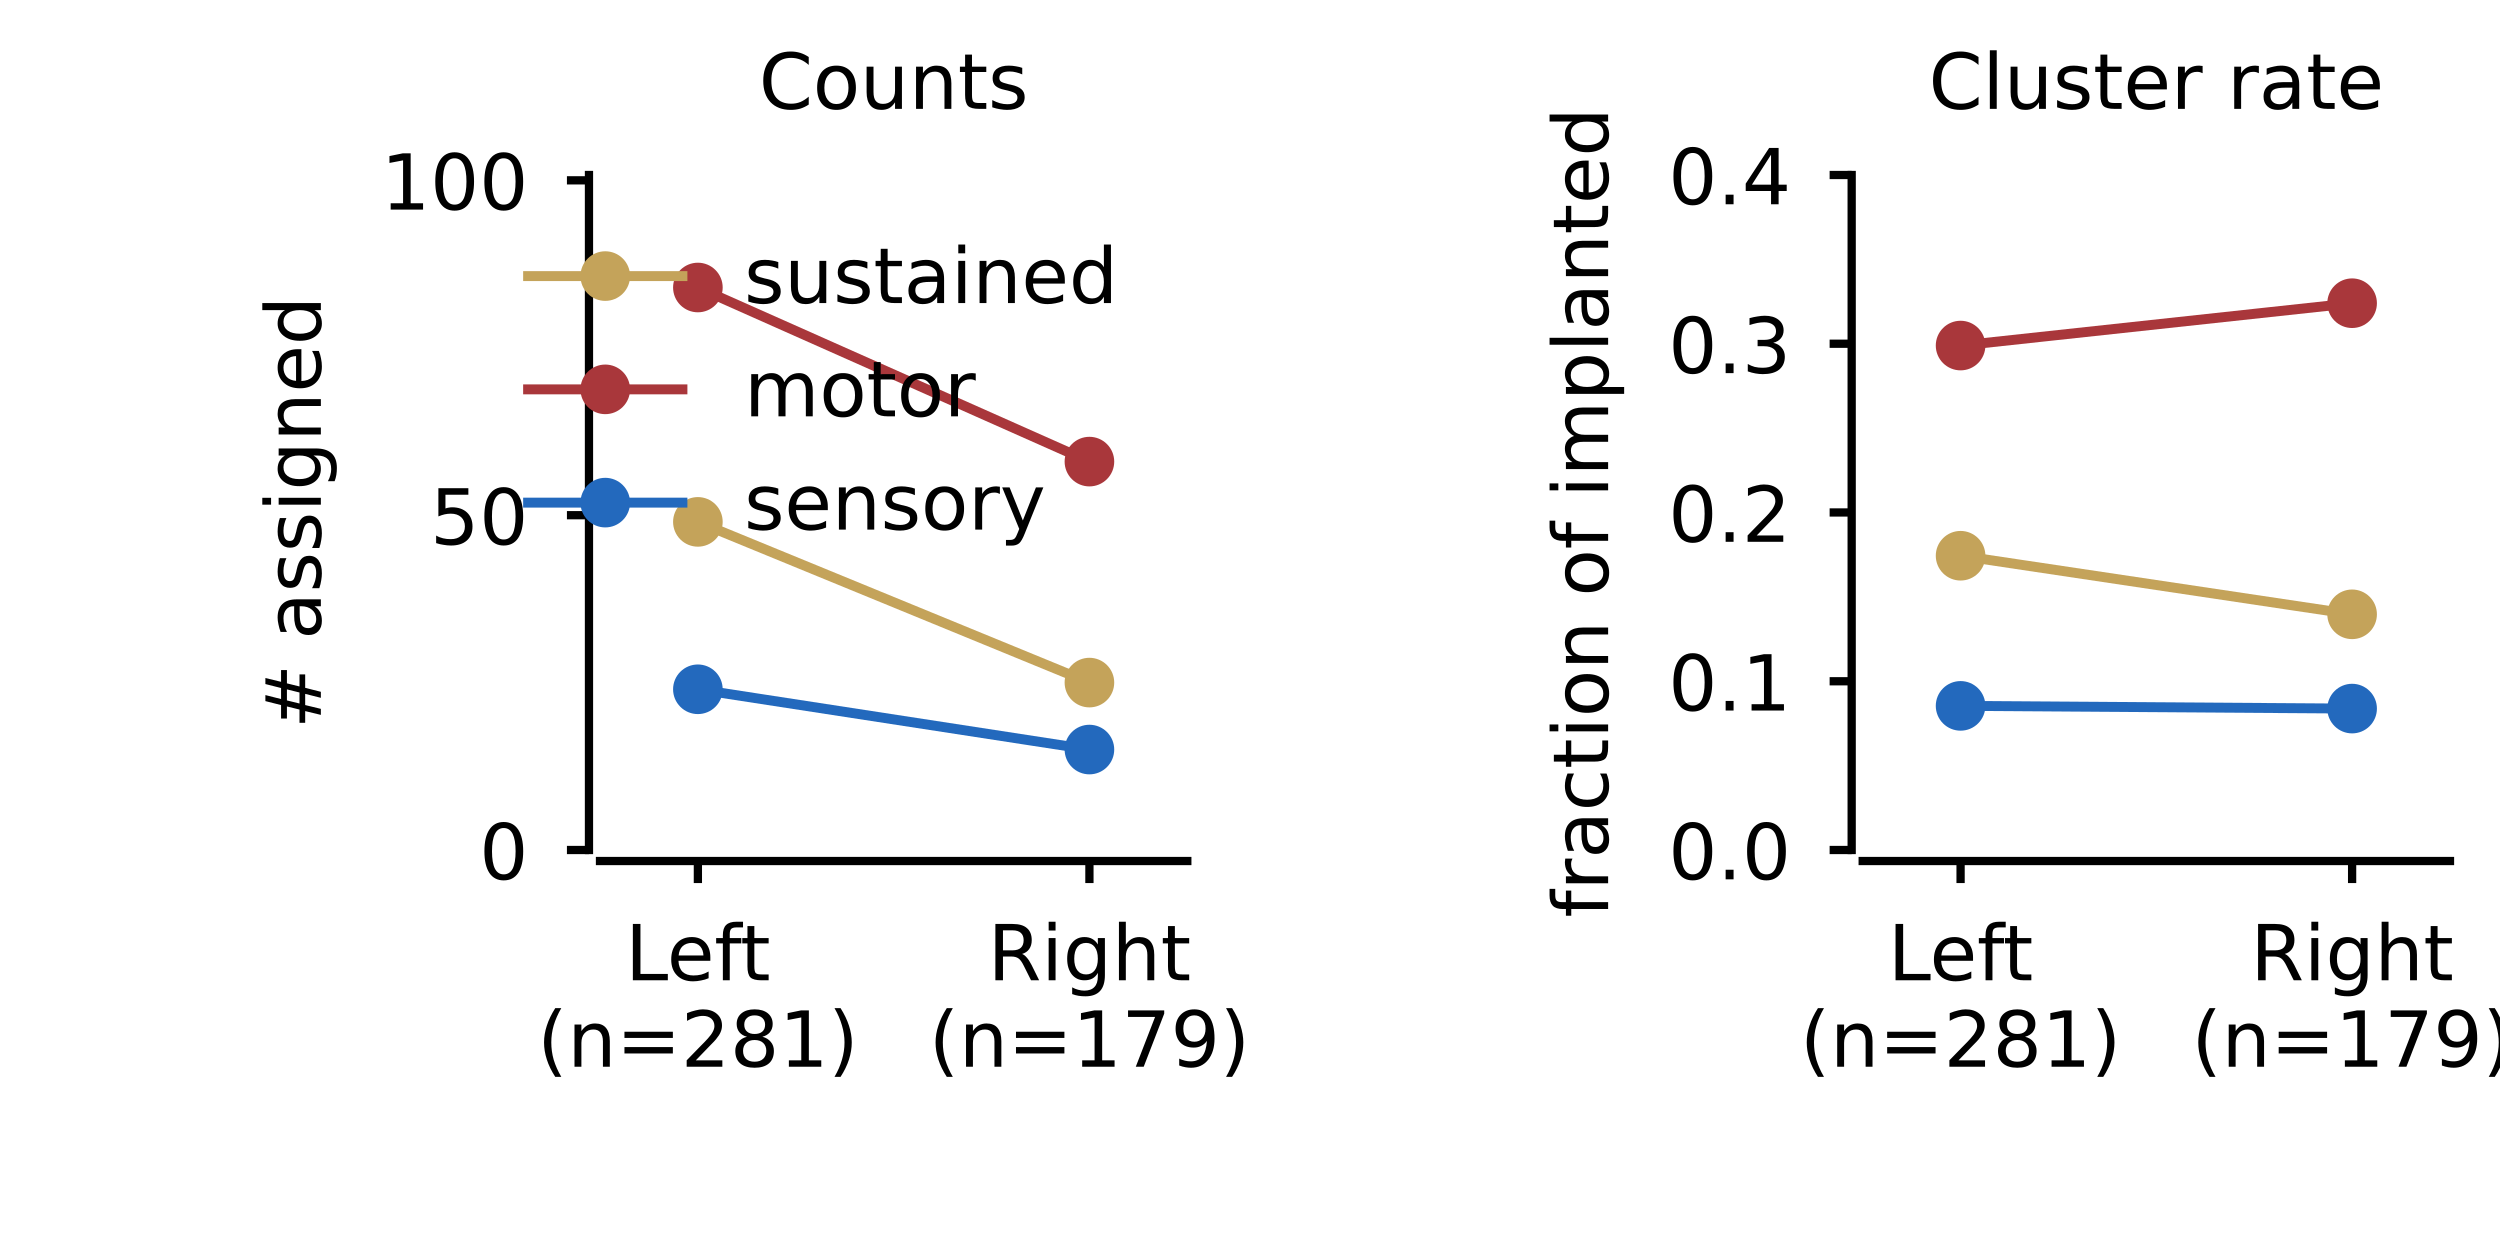
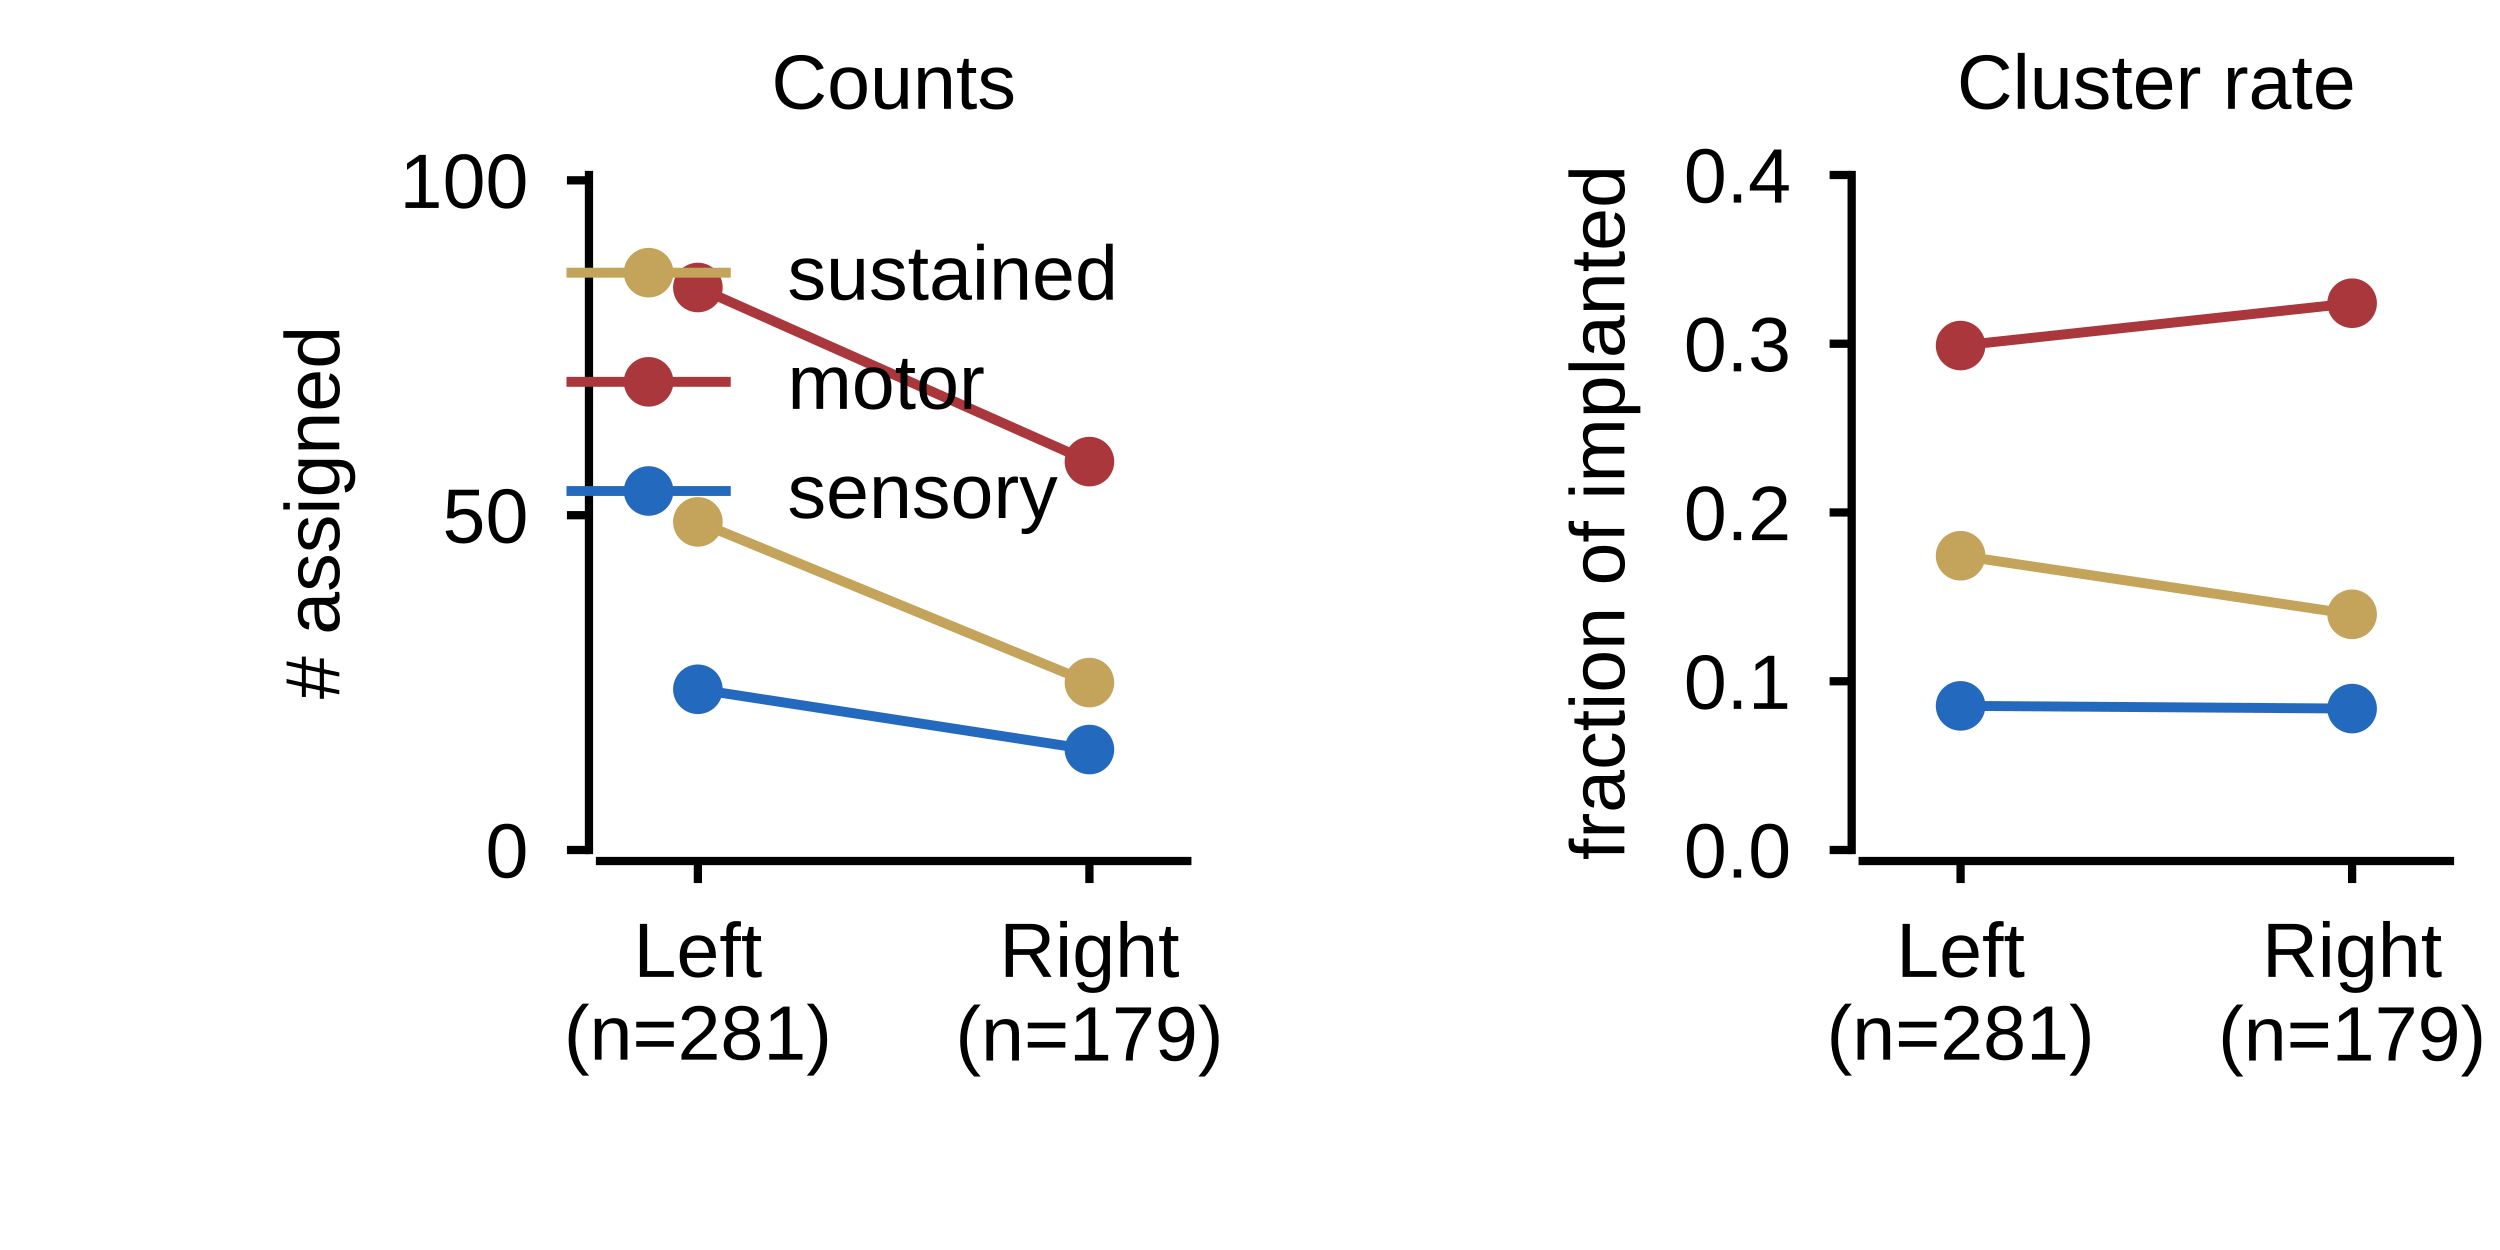
<svg xmlns="http://www.w3.org/2000/svg" xmlns:xlink="http://www.w3.org/1999/xlink" width="226.772pt" height="113.386pt" viewBox="0 0 226.772 113.386" version="1.1">
  <defs>
    <style type="text/css">*{stroke-linejoin: round; stroke-linecap: butt}</style>
  </defs>
  <g id="figure_1">
    <g id="patch_1">
      <path d="M 0 113.386  L 226.772 113.386  L 226.772 0  L 0 0  z " style="fill: #ffffff" />
    </g>
    <g id="axes_1">
      <g id="patch_2">
        <path d="M 54.425 77.102  L 107.699 77.102  L 107.699 15.874  L 54.425 15.874  z " style="fill: #ffffff" />
      </g>
      <g id="matplotlib.axis_1">
        <g id="xtick_1">
          <g id="line2d_1">
            <defs>
-               <path id="m33d03619df" d="M 0 0  L 0 2  " style="stroke: #000000; stroke-width: 0.75" />
+               <path id="mdb4e7b2973" d="M 0 0  L 0 2  " style="stroke: #000000; stroke-width: 0.75" />
            </defs>
            <g>
-               <use xlink:href="#m33d03619df" x="63.304" y="78.102" style="stroke: #000000; stroke-width: 0.75" />
+               <use xlink:href="#mdb4e7b2973" x="63.304" y="78.102" style="stroke: #000000; stroke-width: 0.75" />
            </g>
          </g>
          <g id="text_1">
-             <text style="font-size: 7px; font-family: 'DejaVu Sans', 'Bitstream Vera Sans', 'Computer Modern Sans Serif', 'Lucida Grande', 'Verdana', 'Geneva', 'Lucid', 'Arial', 'Helvetica', 'Avant Garde', sans-serif" transform="translate(56.71862 88.92127)">Left</text>
-             <text style="font-size: 7px; font-family: 'DejaVu Sans', 'Bitstream Vera Sans', 'Computer Modern Sans Serif', 'Lucida Grande', 'Verdana', 'Geneva', 'Lucid', 'Arial', 'Helvetica', 'Avant Garde', sans-serif" transform="translate(48.74135 96.75974)">(n=281)</text>
+             <text style="font-size: 7px; font-family: 'Arial', sans-serif" transform="translate(57.46674 88.61283)">Left</text>
+             <text style="font-size: 7px; font-family: 'Arial', sans-serif" transform="translate(51.14377 96.11902)">(n=281)</text>
          </g>
        </g>
        <g id="xtick_2">
          <g id="line2d_2">
            <g>
-               <use xlink:href="#m33d03619df" x="98.82" y="78.102" style="stroke: #000000; stroke-width: 0.75" />
+               <use xlink:href="#mdb4e7b2973" x="98.82" y="78.102" style="stroke: #000000; stroke-width: 0.75" />
            </g>
          </g>
          <g id="text_2">
-             <text style="font-size: 7px; font-family: 'DejaVu Sans', 'Bitstream Vera Sans', 'Computer Modern Sans Serif', 'Lucida Grande', 'Verdana', 'Geneva', 'Lucid', 'Arial', 'Helvetica', 'Avant Garde', sans-serif" transform="translate(89.60316 88.92127)">Right</text>
-             <text style="font-size: 7px; font-family: 'DejaVu Sans', 'Bitstream Vera Sans', 'Computer Modern Sans Serif', 'Lucida Grande', 'Verdana', 'Geneva', 'Lucid', 'Arial', 'Helvetica', 'Avant Garde', sans-serif" transform="translate(84.25691 96.75974)">(n=179)</text>
+             <text style="font-size: 7px; font-family: 'Arial', sans-serif" transform="translate(90.64933 88.61283)">Right</text>
+             <text style="font-size: 7px; font-family: 'Arial', sans-serif" transform="translate(86.65933 96.20105)">(n=179)</text>
          </g>
        </g>
      </g>
      <g id="matplotlib.axis_2">
        <g id="ytick_1">
          <g id="line2d_3">
            <defs>
-               <path id="m1ff682d35a" d="M 0 0  L -2 0  " style="stroke: #000000; stroke-width: 0.75" />
+               <path id="m07f1776160" d="M 0 0  L -2 0  " style="stroke: #000000; stroke-width: 0.75" />
            </defs>
            <g>
-               <use xlink:href="#m1ff682d35a" x="53.425" y="77.102" style="stroke: #000000; stroke-width: 0.75" />
+               <use xlink:href="#m07f1776160" x="53.425" y="77.102" style="stroke: #000000; stroke-width: 0.75" />
            </g>
          </g>
          <g id="text_3">
-             <text style="font-size: 7px; font-family: 'DejaVu Sans', 'Bitstream Vera Sans', 'Computer Modern Sans Serif', 'Lucida Grande', 'Verdana', 'Geneva', 'Lucid', 'Arial', 'Helvetica', 'Avant Garde', sans-serif; text-anchor: end" x="47.925" y="79.762" transform="rotate(-0 47.9252 79.76181)">0</text>
+             <text style="font-size: 7px; font-family: 'Arial', sans-serif; text-anchor: end" x="47.925" y="79.608" transform="rotate(-0 47.9252 79.6076)">0</text>
          </g>
        </g>
        <g id="ytick_2">
          <g id="line2d_4">
            <g>
-               <use xlink:href="#m1ff682d35a" x="53.425" y="46.731" style="stroke: #000000; stroke-width: 0.75" />
+               <use xlink:href="#m07f1776160" x="53.425" y="46.731" style="stroke: #000000; stroke-width: 0.75" />
            </g>
          </g>
          <g id="text_4">
-             <text style="font-size: 7px; font-family: 'DejaVu Sans', 'Bitstream Vera Sans', 'Computer Modern Sans Serif', 'Lucida Grande', 'Verdana', 'Geneva', 'Lucid', 'Arial', 'Helvetica', 'Avant Garde', sans-serif; text-anchor: end" x="47.925" y="49.391" transform="rotate(-0 47.9252 49.39061)">50</text>
+             <text style="font-size: 7px; font-family: 'Arial', sans-serif; text-anchor: end" x="47.925" y="49.236" transform="rotate(-0 47.9252 49.23639)">50</text>
          </g>
        </g>
        <g id="ytick_3">
          <g id="line2d_5">
            <g>
-               <use xlink:href="#m1ff682d35a" x="53.425" y="16.36" style="stroke: #000000; stroke-width: 0.75" />
+               <use xlink:href="#m07f1776160" x="53.425" y="16.36" style="stroke: #000000; stroke-width: 0.75" />
            </g>
          </g>
          <g id="text_5">
-             <text style="font-size: 7px; font-family: 'DejaVu Sans', 'Bitstream Vera Sans', 'Computer Modern Sans Serif', 'Lucida Grande', 'Verdana', 'Geneva', 'Lucid', 'Arial', 'Helvetica', 'Avant Garde', sans-serif; text-anchor: end" x="47.925" y="19.019" transform="rotate(-0 47.9252 19.01941)">100</text>
+             <text style="font-size: 7px; font-family: 'Arial', sans-serif; text-anchor: end" x="47.925" y="18.865" transform="rotate(-0 47.9252 18.86519)">100</text>
          </g>
        </g>
        <g id="text_6">
-           <text style="font-size: 7px; font-family: 'DejaVu Sans', 'Bitstream Vera Sans', 'Computer Modern Sans Serif', 'Lucida Grande', 'Verdana', 'Geneva', 'Lucid', 'Arial', 'Helvetica', 'Avant Garde', sans-serif; text-anchor: middle" x="29.108" y="46.488" transform="rotate(-90 29.10817 46.48819)"># assigned</text>
+           <text style="font-size: 7px; font-family: 'Arial', sans-serif; text-anchor: middle" x="30.774" y="46.488" transform="rotate(-90 30.77395 46.48819)"># assigned</text>
        </g>
      </g>
      <g id="line2d_6">
-         <path d="M 63.304 47.339  L 98.82 61.917  " clip-path="url(#p42efa313b2)" style="fill: none; stroke: #c4a35a; stroke-width: 0.9; stroke-linecap: square" />
+         <path d="M 63.304 47.339  L 98.82 61.917  " clip-path="url(#p5eb609131d)" style="fill: none; stroke: #c4a35a; stroke-width: 0.9; stroke-linecap: square" />
        <defs>
-           <path id="m5b2bfc2ef0" d="M 0 1.75  C 0.464 1.75 0.909 1.566 1.237 1.237  C 1.566 0.909 1.75 0.464 1.75 0  C 1.75 -0.464 1.566 -0.909 1.237 -1.237  C 0.909 -1.566 0.464 -1.75 0 -1.75  C -0.464 -1.75 -0.909 -1.566 -1.237 -1.237  C -1.566 -0.909 -1.75 -0.464 -1.75 0  C -1.75 0.464 -1.566 0.909 -1.237 1.237  C -0.909 1.566 -0.464 1.75 0 1.75  z " style="stroke: #c4a35a" />
+           <path id="ma15f0fbc57" d="M 0 1.75  C 0.464 1.75 0.909 1.566 1.237 1.237  C 1.566 0.909 1.75 0.464 1.75 0  C 1.75 -0.464 1.566 -0.909 1.237 -1.237  C 0.909 -1.566 0.464 -1.75 0 -1.75  C -0.464 -1.75 -0.909 -1.566 -1.237 -1.237  C -1.566 -0.909 -1.75 -0.464 -1.75 0  C -1.75 0.464 -1.566 0.909 -1.237 1.237  C -0.909 1.566 -0.464 1.75 0 1.75  z " style="stroke: #c4a35a" />
        </defs>
-         <g clip-path="url(#p42efa313b2)">
-           <use xlink:href="#m5b2bfc2ef0" x="63.304" y="47.339" style="fill: #c4a35a; stroke: #c4a35a" />
-           <use xlink:href="#m5b2bfc2ef0" x="98.82" y="61.917" style="fill: #c4a35a; stroke: #c4a35a" />
+         <g clip-path="url(#p5eb609131d)">
+           <use xlink:href="#ma15f0fbc57" x="63.304" y="47.339" style="fill: #c4a35a; stroke: #c4a35a" />
+           <use xlink:href="#ma15f0fbc57" x="98.82" y="61.917" style="fill: #c4a35a; stroke: #c4a35a" />
        </g>
      </g>
      <g id="line2d_7">
-         <path d="M 63.304 26.079  L 98.82 41.872  " clip-path="url(#p42efa313b2)" style="fill: none; stroke: #a9373b; stroke-width: 0.9; stroke-linecap: square" />
+         <path d="M 63.304 26.079  L 98.82 41.872  " clip-path="url(#p5eb609131d)" style="fill: none; stroke: #a9373b; stroke-width: 0.9; stroke-linecap: square" />
        <defs>
-           <path id="m22289a96c9" d="M 0 1.75  C 0.464 1.75 0.909 1.566 1.237 1.237  C 1.566 0.909 1.75 0.464 1.75 0  C 1.75 -0.464 1.566 -0.909 1.237 -1.237  C 0.909 -1.566 0.464 -1.75 0 -1.75  C -0.464 -1.75 -0.909 -1.566 -1.237 -1.237  C -1.566 -0.909 -1.75 -0.464 -1.75 0  C -1.75 0.464 -1.566 0.909 -1.237 1.237  C -0.909 1.566 -0.464 1.75 0 1.75  z " style="stroke: #a9373b" />
+           <path id="md63bbaa847" d="M 0 1.75  C 0.464 1.75 0.909 1.566 1.237 1.237  C 1.566 0.909 1.75 0.464 1.75 0  C 1.75 -0.464 1.566 -0.909 1.237 -1.237  C 0.909 -1.566 0.464 -1.75 0 -1.75  C -0.464 -1.75 -0.909 -1.566 -1.237 -1.237  C -1.566 -0.909 -1.75 -0.464 -1.75 0  C -1.75 0.464 -1.566 0.909 -1.237 1.237  C -0.909 1.566 -0.464 1.75 0 1.75  z " style="stroke: #a9373b" />
        </defs>
-         <g clip-path="url(#p42efa313b2)">
-           <use xlink:href="#m22289a96c9" x="63.304" y="26.079" style="fill: #a9373b; stroke: #a9373b" />
-           <use xlink:href="#m22289a96c9" x="98.82" y="41.872" style="fill: #a9373b; stroke: #a9373b" />
+         <g clip-path="url(#p5eb609131d)">
+           <use xlink:href="#md63bbaa847" x="63.304" y="26.079" style="fill: #a9373b; stroke: #a9373b" />
+           <use xlink:href="#md63bbaa847" x="98.82" y="41.872" style="fill: #a9373b; stroke: #a9373b" />
        </g>
      </g>
      <g id="line2d_8">
-         <path d="M 63.304 62.524  L 98.82 67.991  " clip-path="url(#p42efa313b2)" style="fill: none; stroke: #2369bd; stroke-width: 0.9; stroke-linecap: square" />
+         <path d="M 63.304 62.524  L 98.82 67.991  " clip-path="url(#p5eb609131d)" style="fill: none; stroke: #2369bd; stroke-width: 0.9; stroke-linecap: square" />
        <defs>
-           <path id="m30dc2984d6" d="M 0 1.75  C 0.464 1.75 0.909 1.566 1.237 1.237  C 1.566 0.909 1.75 0.464 1.75 0  C 1.75 -0.464 1.566 -0.909 1.237 -1.237  C 0.909 -1.566 0.464 -1.75 0 -1.75  C -0.464 -1.75 -0.909 -1.566 -1.237 -1.237  C -1.566 -0.909 -1.75 -0.464 -1.75 0  C -1.75 0.464 -1.566 0.909 -1.237 1.237  C -0.909 1.566 -0.464 1.75 0 1.75  z " style="stroke: #2369bd" />
+           <path id="m3cc7acdcf0" d="M 0 1.75  C 0.464 1.75 0.909 1.566 1.237 1.237  C 1.566 0.909 1.75 0.464 1.75 0  C 1.75 -0.464 1.566 -0.909 1.237 -1.237  C 0.909 -1.566 0.464 -1.75 0 -1.75  C -0.464 -1.75 -0.909 -1.566 -1.237 -1.237  C -1.566 -0.909 -1.75 -0.464 -1.75 0  C -1.75 0.464 -1.566 0.909 -1.237 1.237  C -0.909 1.566 -0.464 1.75 0 1.75  z " style="stroke: #2369bd" />
        </defs>
-         <g clip-path="url(#p42efa313b2)">
-           <use xlink:href="#m30dc2984d6" x="63.304" y="62.524" style="fill: #2369bd; stroke: #2369bd" />
-           <use xlink:href="#m30dc2984d6" x="98.82" y="67.991" style="fill: #2369bd; stroke: #2369bd" />
+         <g clip-path="url(#p5eb609131d)">
+           <use xlink:href="#m3cc7acdcf0" x="63.304" y="62.524" style="fill: #2369bd; stroke: #2369bd" />
+           <use xlink:href="#m3cc7acdcf0" x="98.82" y="67.991" style="fill: #2369bd; stroke: #2369bd" />
        </g>
      </g>
      <g id="patch_3">
        <path d="M 53.425 77.102  L 53.425 15.874  " style="fill: none; stroke: #000000; stroke-width: 0.75; stroke-linejoin: miter; stroke-linecap: square" />
      </g>
      <g id="patch_4">
        <path d="M 54.425 78.102  L 107.699 78.102  " style="fill: none; stroke: #000000; stroke-width: 0.75; stroke-linejoin: miter; stroke-linecap: square" />
      </g>
      <g id="text_7">
-         <text style="font-size: 7px; font-family: 'DejaVu Sans', 'Bitstream Vera Sans', 'Computer Modern Sans Serif', 'Lucida Grande', 'Verdana', 'Geneva', 'Lucid', 'Arial', 'Helvetica', 'Avant Garde', sans-serif; text-anchor: middle" x="81.062" y="9.874" transform="rotate(-0 81.06187 9.874016)">Counts</text>
+         <text style="font-size: 7px; font-family: 'Arial', sans-serif; text-anchor: middle" x="81.062" y="9.874" transform="rotate(-0 81.06187 9.874016)">Counts</text>
      </g>
      <g id="legend_1">
        <g id="line2d_9">
-           <path d="M 47.903 25.043  L 54.903 25.043  L 61.903 25.043  " style="fill: none; stroke: #c4a35a; stroke-width: 0.9; stroke-linecap: square" />
+           <path d="M 51.835 24.734  L 58.835 24.734  L 65.835 24.734  " style="fill: none; stroke: #c4a35a; stroke-width: 0.9; stroke-linecap: square" />
          <g>
-             <use xlink:href="#m5b2bfc2ef0" x="54.903" y="25.043" style="fill: #c4a35a; stroke: #c4a35a" />
+             <use xlink:href="#ma15f0fbc57" x="58.835" y="24.734" style="fill: #c4a35a; stroke: #c4a35a" />
          </g>
        </g>
        <g id="text_8">
-           <text style="font-size: 7px; font-family: 'DejaVu Sans', 'Bitstream Vera Sans', 'Computer Modern Sans Serif', 'Lucida Grande', 'Verdana', 'Geneva', 'Lucid', 'Arial', 'Helvetica', 'Avant Garde', sans-serif; text-anchor: start" x="67.503" y="27.493" transform="rotate(-0 67.50323 27.49292)">sustained</text>
+           <text style="font-size: 7px; font-family: 'Arial', sans-serif; text-anchor: start" x="71.435" y="27.184" transform="rotate(-0 71.43526 27.18448)">sustained</text>
        </g>
        <g id="line2d_10">
-           <path d="M 47.903 35.318  L 54.903 35.318  L 61.903 35.318  " style="fill: none; stroke: #a9373b; stroke-width: 0.9; stroke-linecap: square" />
+           <path d="M 51.835 34.636  L 58.835 34.636  L 65.835 34.636  " style="fill: none; stroke: #a9373b; stroke-width: 0.9; stroke-linecap: square" />
          <g>
-             <use xlink:href="#m22289a96c9" x="54.903" y="35.318" style="fill: #a9373b; stroke: #a9373b" />
+             <use xlink:href="#md63bbaa847" x="58.835" y="34.636" style="fill: #a9373b; stroke: #a9373b" />
          </g>
        </g>
        <g id="text_9">
-           <text style="font-size: 7px; font-family: 'DejaVu Sans', 'Bitstream Vera Sans', 'Computer Modern Sans Serif', 'Lucida Grande', 'Verdana', 'Geneva', 'Lucid', 'Arial', 'Helvetica', 'Avant Garde', sans-serif; text-anchor: start" x="67.503" y="37.768" transform="rotate(-0 67.50323 37.76761)">motor</text>
+           <text style="font-size: 7px; font-family: 'Arial', sans-serif; text-anchor: start" x="71.435" y="37.086" transform="rotate(-0 71.43526 37.0862)">motor</text>
        </g>
        <g id="line2d_11">
-           <path d="M 47.903 45.592  L 54.903 45.592  L 61.903 45.592  " style="fill: none; stroke: #2369bd; stroke-width: 0.9; stroke-linecap: square" />
+           <path d="M 51.835 44.538  L 58.835 44.538  L 65.835 44.538  " style="fill: none; stroke: #2369bd; stroke-width: 0.9; stroke-linecap: square" />
          <g>
-             <use xlink:href="#m30dc2984d6" x="54.903" y="45.592" style="fill: #2369bd; stroke: #2369bd" />
+             <use xlink:href="#m3cc7acdcf0" x="58.835" y="44.538" style="fill: #2369bd; stroke: #2369bd" />
          </g>
        </g>
        <g id="text_10">
-           <text style="font-size: 7px; font-family: 'DejaVu Sans', 'Bitstream Vera Sans', 'Computer Modern Sans Serif', 'Lucida Grande', 'Verdana', 'Geneva', 'Lucid', 'Arial', 'Helvetica', 'Avant Garde', sans-serif; text-anchor: start" x="67.503" y="48.042" transform="rotate(-0 67.50323 48.0423)">sensory</text>
+           <text style="font-size: 7px; font-family: 'Arial', sans-serif; text-anchor: start" x="71.435" y="46.988" transform="rotate(-0 71.43526 46.98792)">sensory</text>
        </g>
      </g>
    </g>
    <g id="axes_2">
      <g id="patch_5">
        <path d="M 168.963 77.102  L 222.236 77.102  L 222.236 15.874  L 168.963 15.874  z " style="fill: #ffffff" />
      </g>
      <g id="matplotlib.axis_3">
        <g id="xtick_3">
          <g id="line2d_12">
            <g>
-               <use xlink:href="#m33d03619df" x="177.842" y="78.102" style="stroke: #000000; stroke-width: 0.75" />
+               <use xlink:href="#mdb4e7b2973" x="177.842" y="78.102" style="stroke: #000000; stroke-width: 0.75" />
            </g>
          </g>
          <g id="text_11">
-             <text style="font-size: 7px; font-family: 'DejaVu Sans', 'Bitstream Vera Sans', 'Computer Modern Sans Serif', 'Lucida Grande', 'Verdana', 'Geneva', 'Lucid', 'Arial', 'Helvetica', 'Avant Garde', sans-serif" transform="translate(171.2563 88.92127)">Left</text>
-             <text style="font-size: 7px; font-family: 'DejaVu Sans', 'Bitstream Vera Sans', 'Computer Modern Sans Serif', 'Lucida Grande', 'Verdana', 'Geneva', 'Lucid', 'Arial', 'Helvetica', 'Avant Garde', sans-serif" transform="translate(163.279 96.75974)">(n=281)</text>
+             <text style="font-size: 7px; font-family: 'Arial', sans-serif" transform="translate(172.0044 88.61283)">Left</text>
+             <text style="font-size: 7px; font-family: 'Arial', sans-serif" transform="translate(165.6815 96.11902)">(n=281)</text>
          </g>
        </g>
        <g id="xtick_4">
          <g id="line2d_13">
            <g>
-               <use xlink:href="#m33d03619df" x="213.357" y="78.102" style="stroke: #000000; stroke-width: 0.75" />
+               <use xlink:href="#mdb4e7b2973" x="213.357" y="78.102" style="stroke: #000000; stroke-width: 0.75" />
            </g>
          </g>
          <g id="text_12">
-             <text style="font-size: 7px; font-family: 'DejaVu Sans', 'Bitstream Vera Sans', 'Computer Modern Sans Serif', 'Lucida Grande', 'Verdana', 'Geneva', 'Lucid', 'Arial', 'Helvetica', 'Avant Garde', sans-serif" transform="translate(204.1408 88.92127)">Right</text>
-             <text style="font-size: 7px; font-family: 'DejaVu Sans', 'Bitstream Vera Sans', 'Computer Modern Sans Serif', 'Lucida Grande', 'Verdana', 'Geneva', 'Lucid', 'Arial', 'Helvetica', 'Avant Garde', sans-serif" transform="translate(198.7946 96.75974)">(n=179)</text>
+             <text style="font-size: 7px; font-family: 'Arial', sans-serif" transform="translate(205.187 88.61283)">Right</text>
+             <text style="font-size: 7px; font-family: 'Arial', sans-serif" transform="translate(201.197 96.20105)">(n=179)</text>
          </g>
        </g>
      </g>
      <g id="matplotlib.axis_4">
        <g id="ytick_4">
          <g id="line2d_14">
            <g>
-               <use xlink:href="#m1ff682d35a" x="167.963" y="77.102" style="stroke: #000000; stroke-width: 0.75" />
+               <use xlink:href="#m07f1776160" x="167.963" y="77.102" style="stroke: #000000; stroke-width: 0.75" />
            </g>
          </g>
          <g id="text_13">
-             <text style="font-size: 7px; font-family: 'DejaVu Sans', 'Bitstream Vera Sans', 'Computer Modern Sans Serif', 'Lucida Grande', 'Verdana', 'Geneva', 'Lucid', 'Arial', 'Helvetica', 'Avant Garde', sans-serif; text-anchor: end" x="162.463" y="79.762" transform="rotate(-0 162.4629 79.76181)">0.0</text>
+             <text style="font-size: 7px; font-family: 'Arial', sans-serif; text-anchor: end" x="162.463" y="79.608" transform="rotate(-0 162.4629 79.6076)">0.0</text>
          </g>
        </g>
        <g id="ytick_5">
          <g id="line2d_15">
            <g>
-               <use xlink:href="#m1ff682d35a" x="167.963" y="61.795" style="stroke: #000000; stroke-width: 0.75" />
+               <use xlink:href="#m07f1776160" x="167.963" y="61.795" style="stroke: #000000; stroke-width: 0.75" />
            </g>
          </g>
          <g id="text_14">
-             <text style="font-size: 7px; font-family: 'DejaVu Sans', 'Bitstream Vera Sans', 'Computer Modern Sans Serif', 'Lucida Grande', 'Verdana', 'Geneva', 'Lucid', 'Arial', 'Helvetica', 'Avant Garde', sans-serif; text-anchor: end" x="162.463" y="64.455" transform="rotate(-0 162.4629 64.45473)">0.1</text>
+             <text style="font-size: 7px; font-family: 'Arial', sans-serif; text-anchor: end" x="162.463" y="64.301" transform="rotate(-0 162.4629 64.30051)">0.1</text>
          </g>
        </g>
        <g id="ytick_6">
          <g id="line2d_16">
            <g>
-               <use xlink:href="#m1ff682d35a" x="167.963" y="46.488" style="stroke: #000000; stroke-width: 0.75" />
+               <use xlink:href="#m07f1776160" x="167.963" y="46.488" style="stroke: #000000; stroke-width: 0.75" />
            </g>
          </g>
          <g id="text_15">
-             <text style="font-size: 7px; font-family: 'DejaVu Sans', 'Bitstream Vera Sans', 'Computer Modern Sans Serif', 'Lucida Grande', 'Verdana', 'Geneva', 'Lucid', 'Arial', 'Helvetica', 'Avant Garde', sans-serif; text-anchor: end" x="162.463" y="49.148" transform="rotate(-0 162.4629 49.14764)">0.2</text>
+             <text style="font-size: 7px; font-family: 'Arial', sans-serif; text-anchor: end" x="162.463" y="48.993" transform="rotate(-0 162.4629 48.99342)">0.2</text>
          </g>
        </g>
        <g id="ytick_7">
          <g id="line2d_17">
            <g>
-               <use xlink:href="#m1ff682d35a" x="167.963" y="31.181" style="stroke: #000000; stroke-width: 0.75" />
+               <use xlink:href="#m07f1776160" x="167.963" y="31.181" style="stroke: #000000; stroke-width: 0.75" />
            </g>
          </g>
          <g id="text_16">
-             <text style="font-size: 7px; font-family: 'DejaVu Sans', 'Bitstream Vera Sans', 'Computer Modern Sans Serif', 'Lucida Grande', 'Verdana', 'Geneva', 'Lucid', 'Arial', 'Helvetica', 'Avant Garde', sans-serif; text-anchor: end" x="162.463" y="33.841" transform="rotate(-0 162.4629 33.84056)">0.3</text>
+             <text style="font-size: 7px; font-family: 'Arial', sans-serif; text-anchor: end" x="162.463" y="33.686" transform="rotate(-0 162.4629 33.68634)">0.3</text>
          </g>
        </g>
        <g id="ytick_8">
          <g id="line2d_18">
            <g>
-               <use xlink:href="#m1ff682d35a" x="167.963" y="15.874" style="stroke: #000000; stroke-width: 0.75" />
+               <use xlink:href="#m07f1776160" x="167.963" y="15.874" style="stroke: #000000; stroke-width: 0.75" />
            </g>
          </g>
          <g id="text_17">
-             <text style="font-size: 7px; font-family: 'DejaVu Sans', 'Bitstream Vera Sans', 'Computer Modern Sans Serif', 'Lucida Grande', 'Verdana', 'Geneva', 'Lucid', 'Arial', 'Helvetica', 'Avant Garde', sans-serif; text-anchor: end" x="162.463" y="18.533" transform="rotate(-0 162.4629 18.53347)">0.4</text>
+             <text style="font-size: 7px; font-family: 'Arial', sans-serif; text-anchor: end" x="162.463" y="18.379" transform="rotate(-0 162.4629 18.37925)">0.4</text>
          </g>
        </g>
        <g id="text_18">
-           <text style="font-size: 7px; font-family: 'DejaVu Sans', 'Bitstream Vera Sans', 'Computer Modern Sans Serif', 'Lucida Grande', 'Verdana', 'Geneva', 'Lucid', 'Arial', 'Helvetica', 'Avant Garde', sans-serif; text-anchor: middle" x="145.875" y="46.488" transform="rotate(-90 145.8749 46.48819)">fraction of implanted</text>
+           <text style="font-size: 7px; font-family: 'Arial', sans-serif; text-anchor: middle" x="147.342" y="46.488" transform="rotate(-90 147.3416 46.48819)">fraction of implanted</text>
        </g>
      </g>
      <g id="line2d_19">
-         <path d="M 177.842 50.41  L 213.357 55.724  " clip-path="url(#pd7ca5a0bde)" style="fill: none; stroke: #c4a35a; stroke-width: 0.9; stroke-linecap: square" />
-         <g clip-path="url(#pd7ca5a0bde)">
-           <use xlink:href="#m5b2bfc2ef0" x="177.842" y="50.41" style="fill: #c4a35a; stroke: #c4a35a" />
-           <use xlink:href="#m5b2bfc2ef0" x="213.357" y="55.724" style="fill: #c4a35a; stroke: #c4a35a" />
+         <path d="M 177.842 50.41  L 213.357 55.724  " clip-path="url(#p3738b3aa68)" style="fill: none; stroke: #c4a35a; stroke-width: 0.9; stroke-linecap: square" />
+         <g clip-path="url(#p3738b3aa68)">
+           <use xlink:href="#ma15f0fbc57" x="177.842" y="50.41" style="fill: #c4a35a; stroke: #c4a35a" />
+           <use xlink:href="#ma15f0fbc57" x="213.357" y="55.724" style="fill: #c4a35a; stroke: #c4a35a" />
        </g>
      </g>
      <g id="line2d_20">
-         <path d="M 177.842 31.345  L 213.357 27.504  " clip-path="url(#pd7ca5a0bde)" style="fill: none; stroke: #a9373b; stroke-width: 0.9; stroke-linecap: square" />
-         <g clip-path="url(#pd7ca5a0bde)">
-           <use xlink:href="#m22289a96c9" x="177.842" y="31.345" style="fill: #a9373b; stroke: #a9373b" />
-           <use xlink:href="#m22289a96c9" x="213.357" y="27.504" style="fill: #a9373b; stroke: #a9373b" />
+         <path d="M 177.842 31.345  L 213.357 27.504  " clip-path="url(#p3738b3aa68)" style="fill: none; stroke: #a9373b; stroke-width: 0.9; stroke-linecap: square" />
+         <g clip-path="url(#p3738b3aa68)">
+           <use xlink:href="#md63bbaa847" x="177.842" y="31.345" style="fill: #a9373b; stroke: #a9373b" />
+           <use xlink:href="#md63bbaa847" x="213.357" y="27.504" style="fill: #a9373b; stroke: #a9373b" />
        </g>
      </g>
      <g id="line2d_21">
-         <path d="M 177.842 64.029  L 213.357 64.275  " clip-path="url(#pd7ca5a0bde)" style="fill: none; stroke: #2369bd; stroke-width: 0.9; stroke-linecap: square" />
-         <g clip-path="url(#pd7ca5a0bde)">
-           <use xlink:href="#m30dc2984d6" x="177.842" y="64.029" style="fill: #2369bd; stroke: #2369bd" />
-           <use xlink:href="#m30dc2984d6" x="213.357" y="64.275" style="fill: #2369bd; stroke: #2369bd" />
+         <path d="M 177.842 64.029  L 213.357 64.275  " clip-path="url(#p3738b3aa68)" style="fill: none; stroke: #2369bd; stroke-width: 0.9; stroke-linecap: square" />
+         <g clip-path="url(#p3738b3aa68)">
+           <use xlink:href="#m3cc7acdcf0" x="177.842" y="64.029" style="fill: #2369bd; stroke: #2369bd" />
+           <use xlink:href="#m3cc7acdcf0" x="213.357" y="64.275" style="fill: #2369bd; stroke: #2369bd" />
        </g>
      </g>
      <g id="patch_6">
        <path d="M 167.963 77.102  L 167.963 15.874  " style="fill: none; stroke: #000000; stroke-width: 0.75; stroke-linejoin: miter; stroke-linecap: square" />
      </g>
      <g id="patch_7">
        <path d="M 168.963 78.102  L 222.236 78.102  " style="fill: none; stroke: #000000; stroke-width: 0.75; stroke-linejoin: miter; stroke-linecap: square" />
      </g>
      <g id="text_19">
-         <text style="font-size: 7px; font-family: 'DejaVu Sans', 'Bitstream Vera Sans', 'Computer Modern Sans Serif', 'Lucida Grande', 'Verdana', 'Geneva', 'Lucid', 'Arial', 'Helvetica', 'Avant Garde', sans-serif; text-anchor: middle" x="195.6" y="9.874" transform="rotate(-0 195.5995 9.874016)">Cluster rate</text>
+         <text style="font-size: 7px; font-family: 'Arial', sans-serif; text-anchor: middle" x="195.6" y="9.874" transform="rotate(-0 195.5995 9.874016)">Cluster rate</text>
      </g>
    </g>
  </g>
  <defs>
-     <clipPath id="p42efa313b2">
+     <clipPath id="p5eb609131d">
      <rect x="54.425" y="15.874" width="53.273" height="61.228" />
    </clipPath>
-     <clipPath id="pd7ca5a0bde">
+     <clipPath id="p3738b3aa68">
      <rect x="168.963" y="15.874" width="53.273" height="61.228" />
    </clipPath>
  </defs>
</svg>
